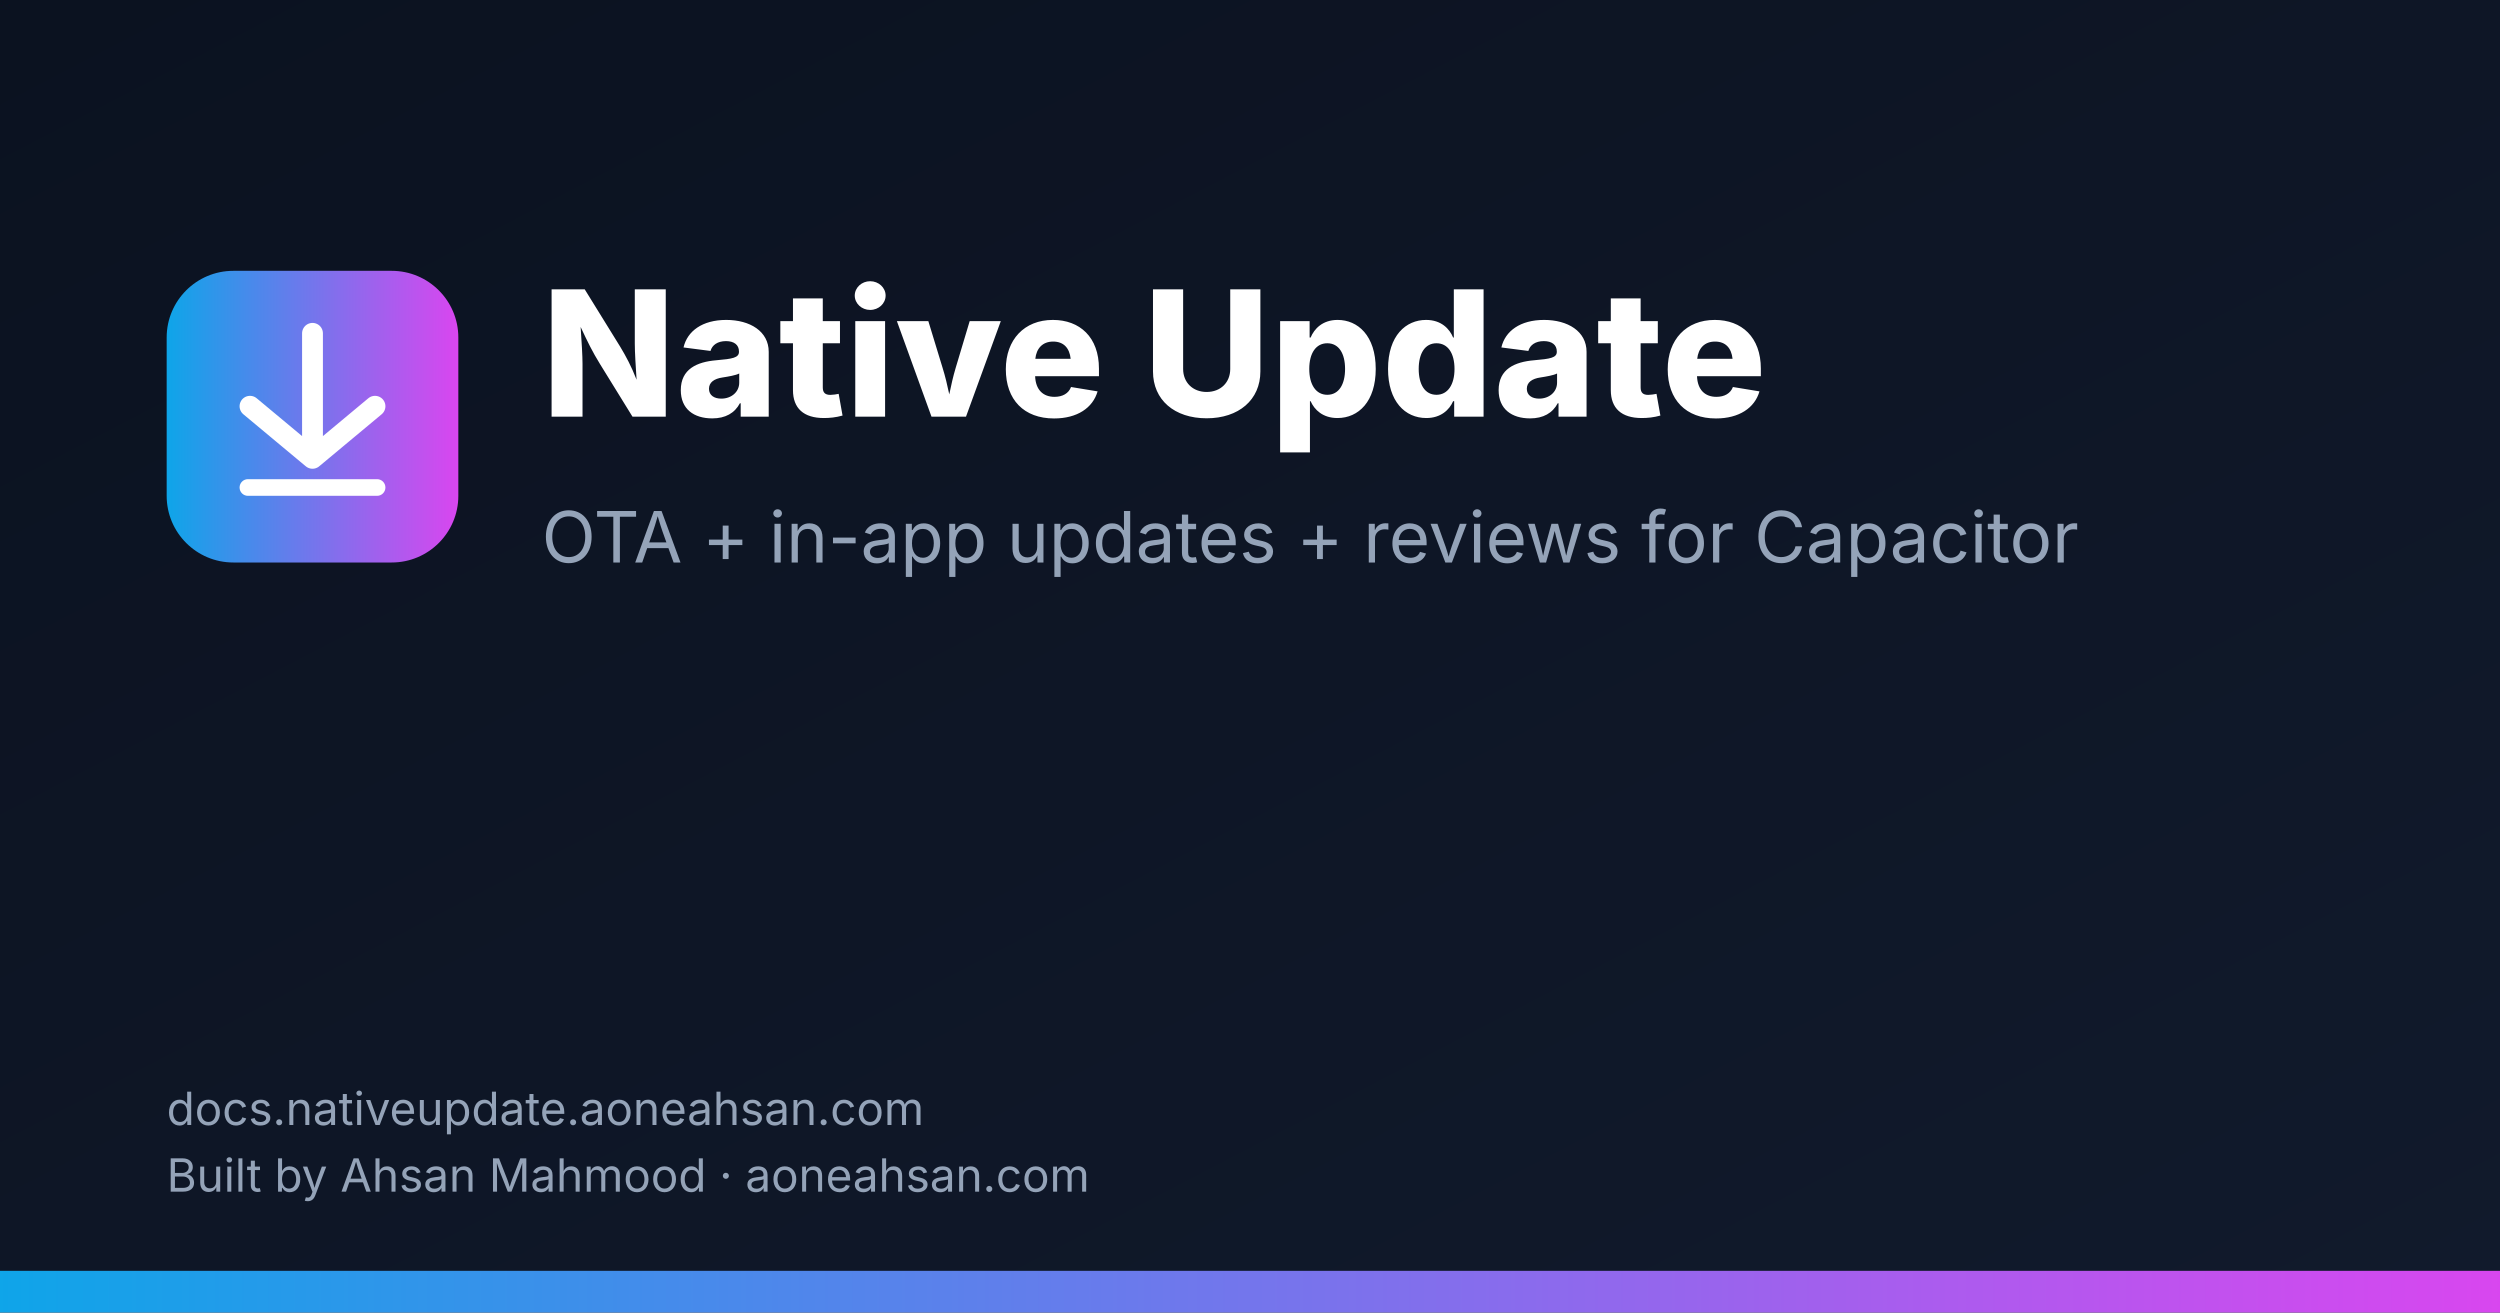
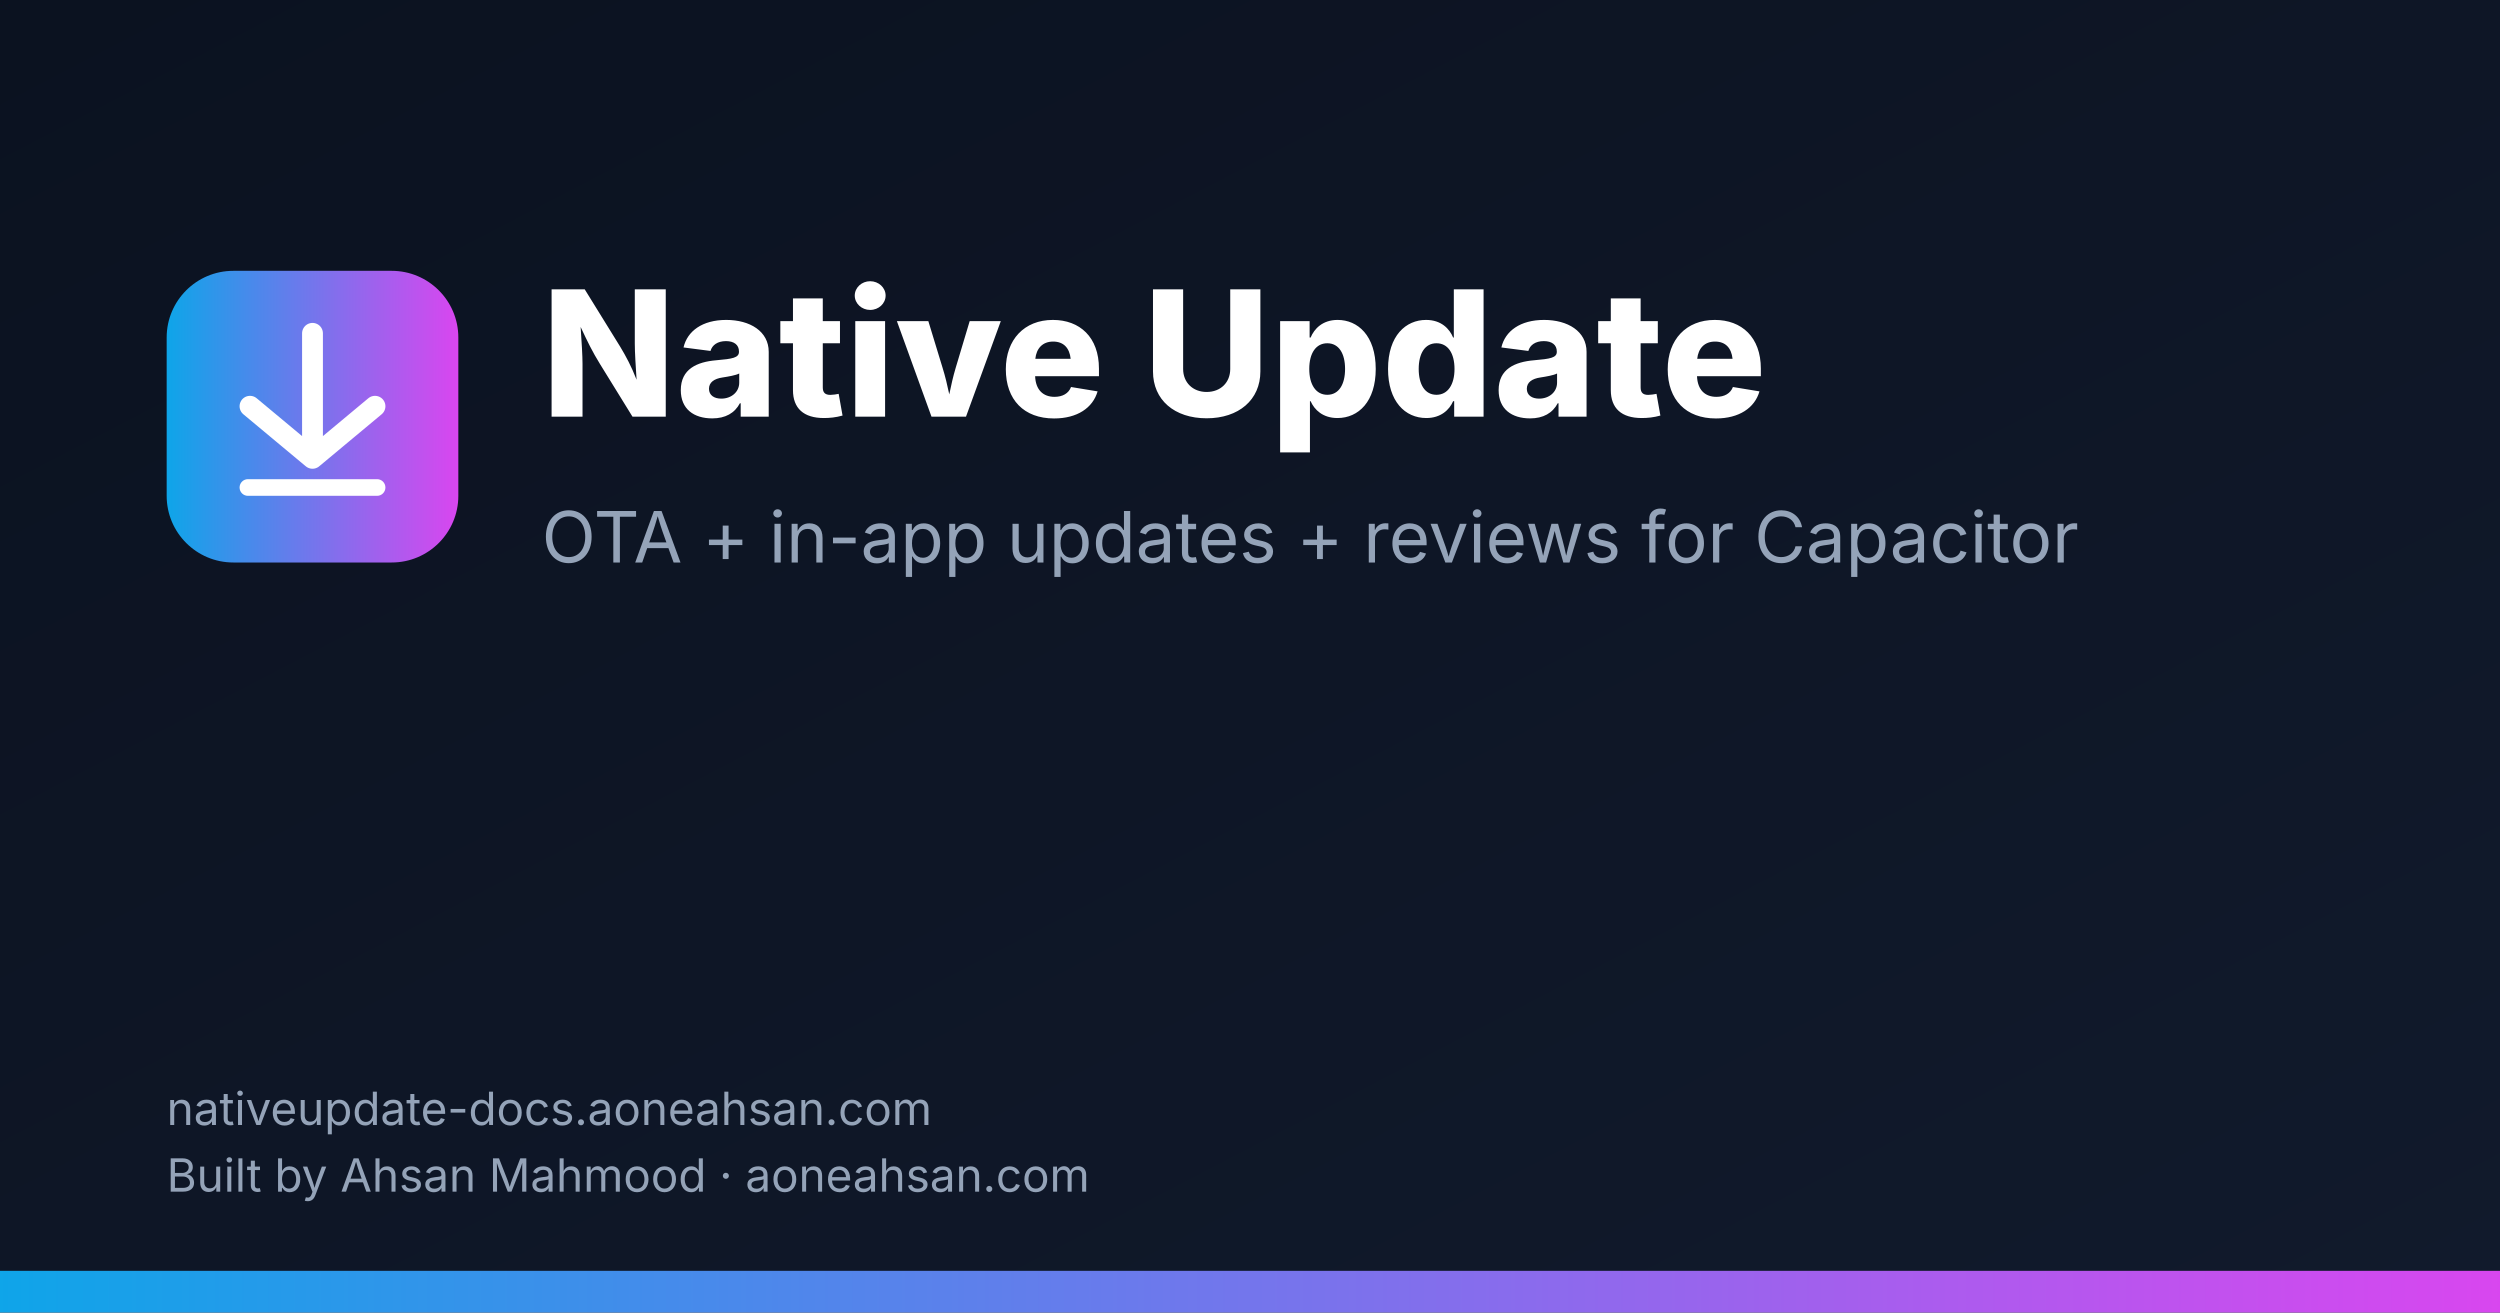
<svg xmlns="http://www.w3.org/2000/svg" viewBox="0 0 1200 630" role="img" aria-label="Native Update — Capacitor OTA + In-App Updates">
  <defs>
    <linearGradient id="nu-card-bg" x1="0" y1="0" x2="1" y2="1">
      <stop offset="0" stop-color="#0b1220" />
      <stop offset="1" stop-color="#111a2c" />
    </linearGradient>
    <linearGradient id="nu-card-accent" x1="0" y1="0" x2="1" y2="0">
      <stop offset="0" stop-color="#0ea5e9" />
      <stop offset="1" stop-color="#d946ef" />
    </linearGradient>
  </defs>
  <rect width="1200" height="630" fill="url(#nu-card-bg)" />
  <g transform="translate(80, 130)">
    <rect width="140" height="140" rx="32" fill="url(#nu-card-accent)" />
    <path d="M70 30 L70 80 M40 65 L70 90 L100 65" stroke="#ffffff" stroke-width="10" stroke-linecap="round" stroke-linejoin="round" fill="none" />
    <rect x="35" y="100" width="70" height="8" rx="4" fill="#ffffff" />
  </g>
  <g transform="translate(260, 140)">
    <text x="0" y="60" font-family="Inter, system-ui, sans-serif" font-size="84" font-weight="800" fill="#ffffff">Native Update</text>
    <text x="0" y="130" font-family="Inter, system-ui, sans-serif" font-size="34" font-weight="400" fill="#94a3b8">OTA + in-app updates + reviews for Capacitor</text>
  </g>
  <rect x="0" y="610" width="1200" height="20" fill="url(#nu-card-accent)" />
-   <text x="80" y="540" font-family="Inter, system-ui, sans-serif" font-size="22" fill="#94a3b8">docs.nativeupdate.aoneahsan.com</text>
+   <text x="80" y="540" font-family="Inter, system-ui, sans-serif" font-size="22" fill="#94a3b8">nativeupdate-docs.aoneahsan.com</text>
  <text x="80" y="572" font-family="Inter, system-ui, sans-serif" font-size="22" fill="#94a3b8">Built by Ahsan Mahmood · aoneahsan.com</text>
</svg>
